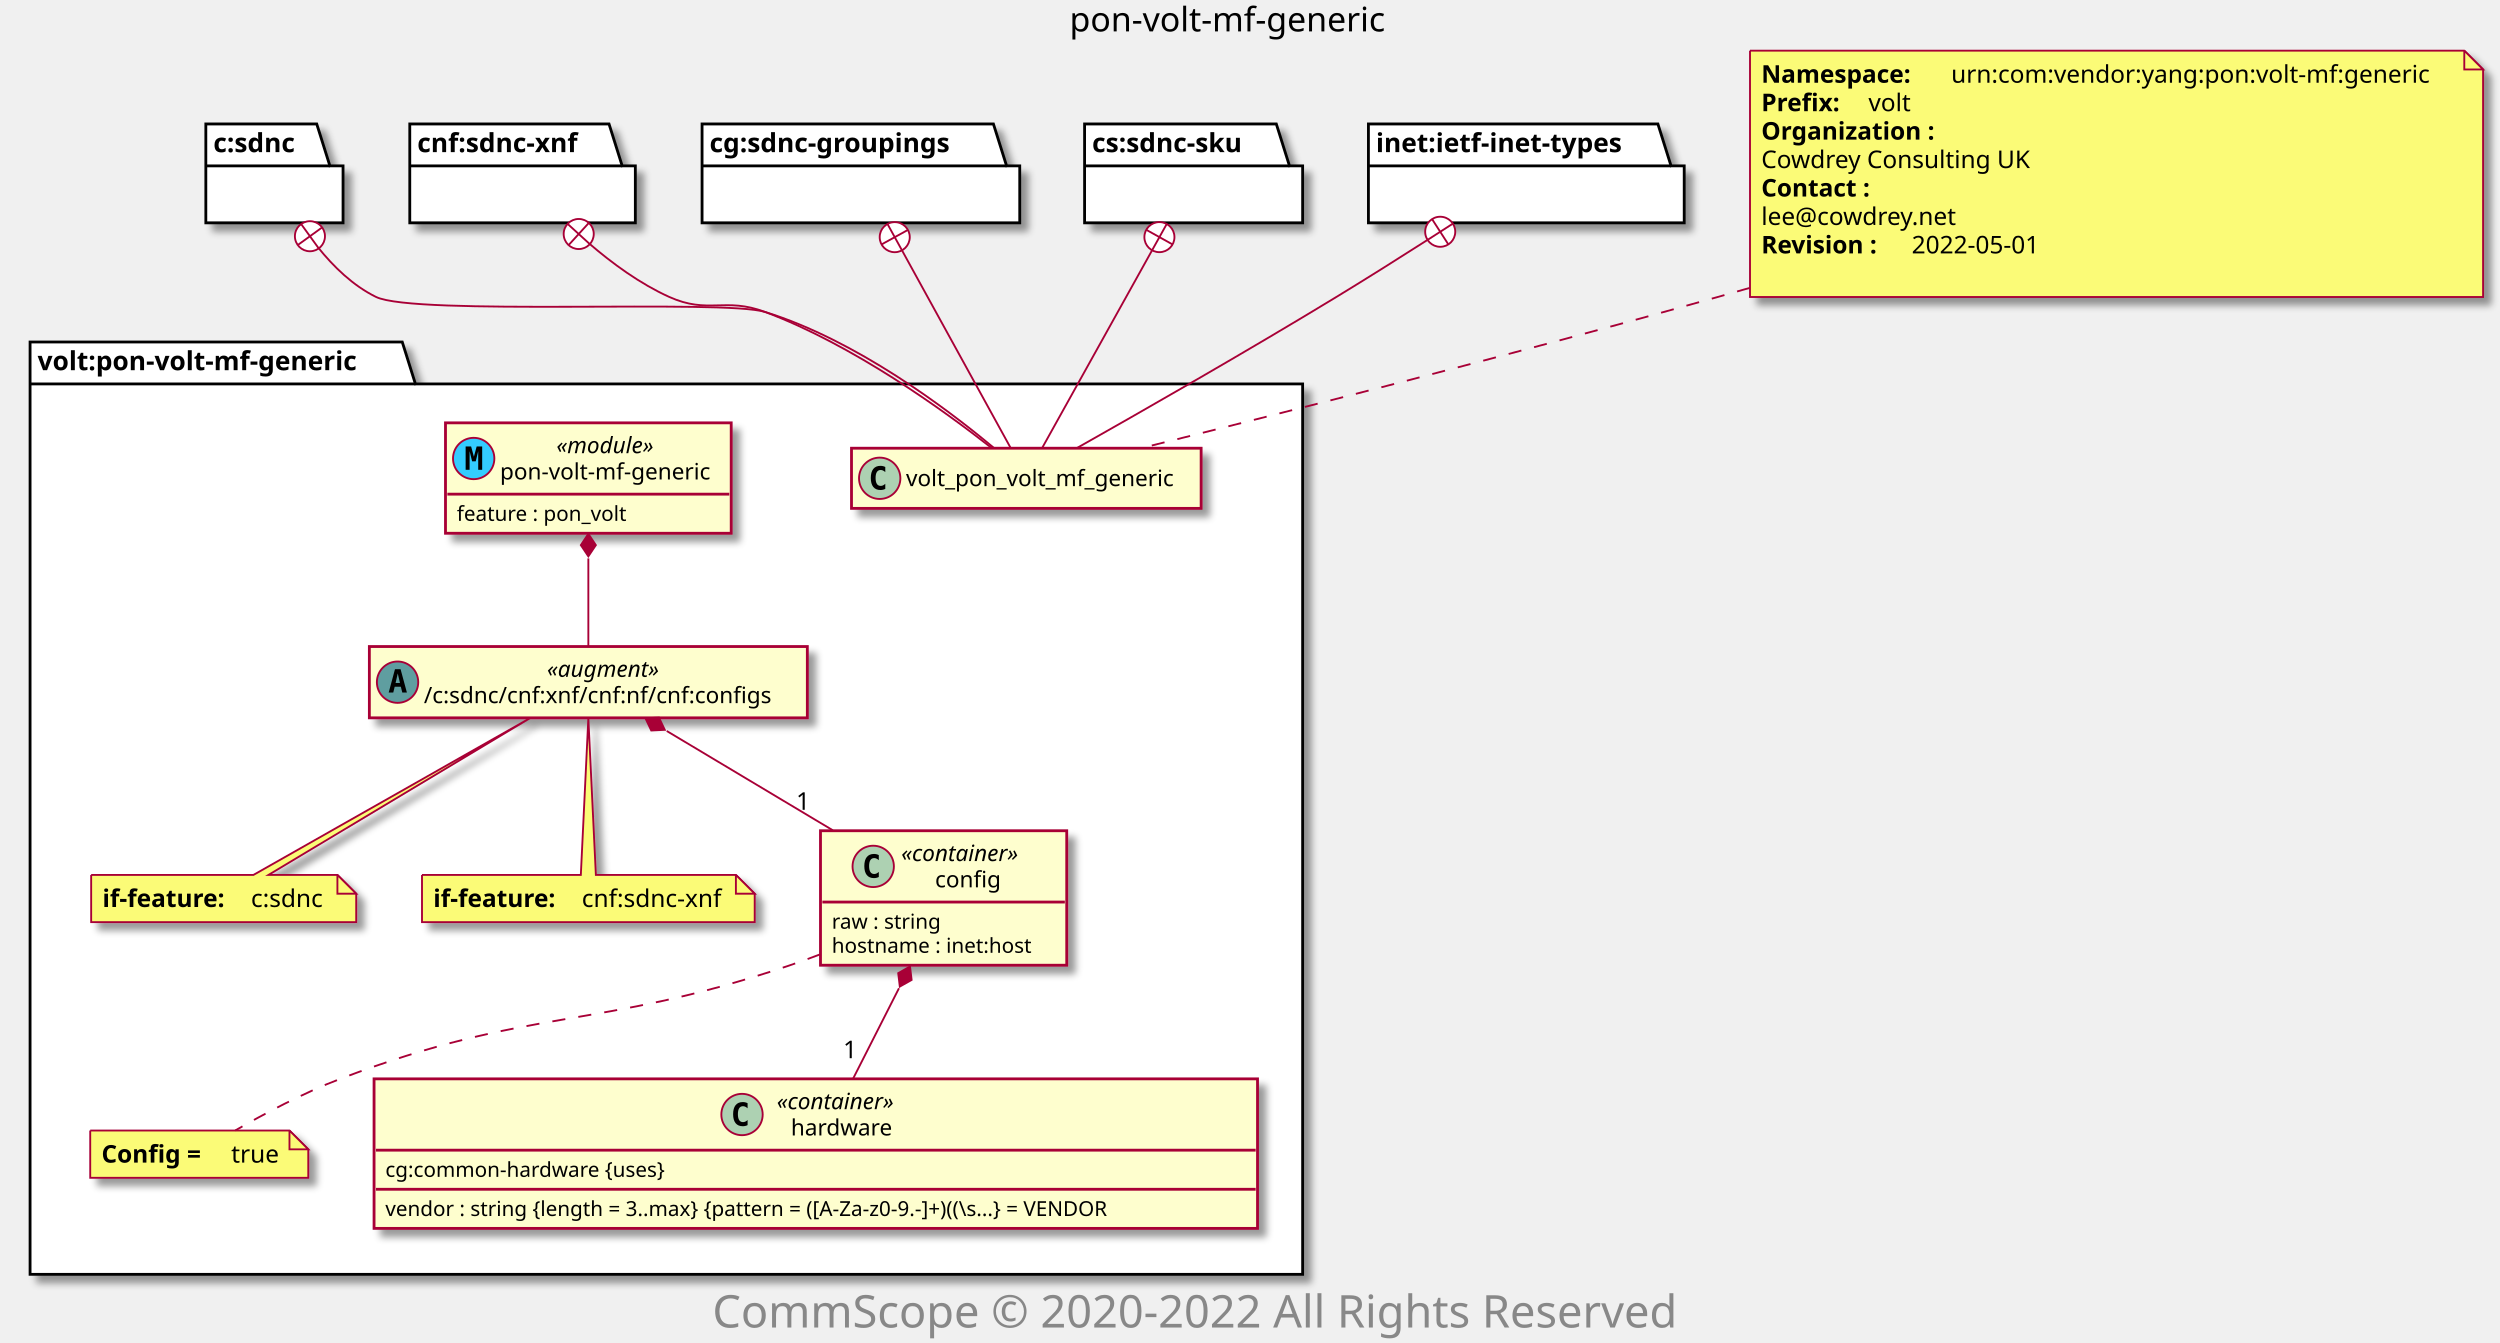
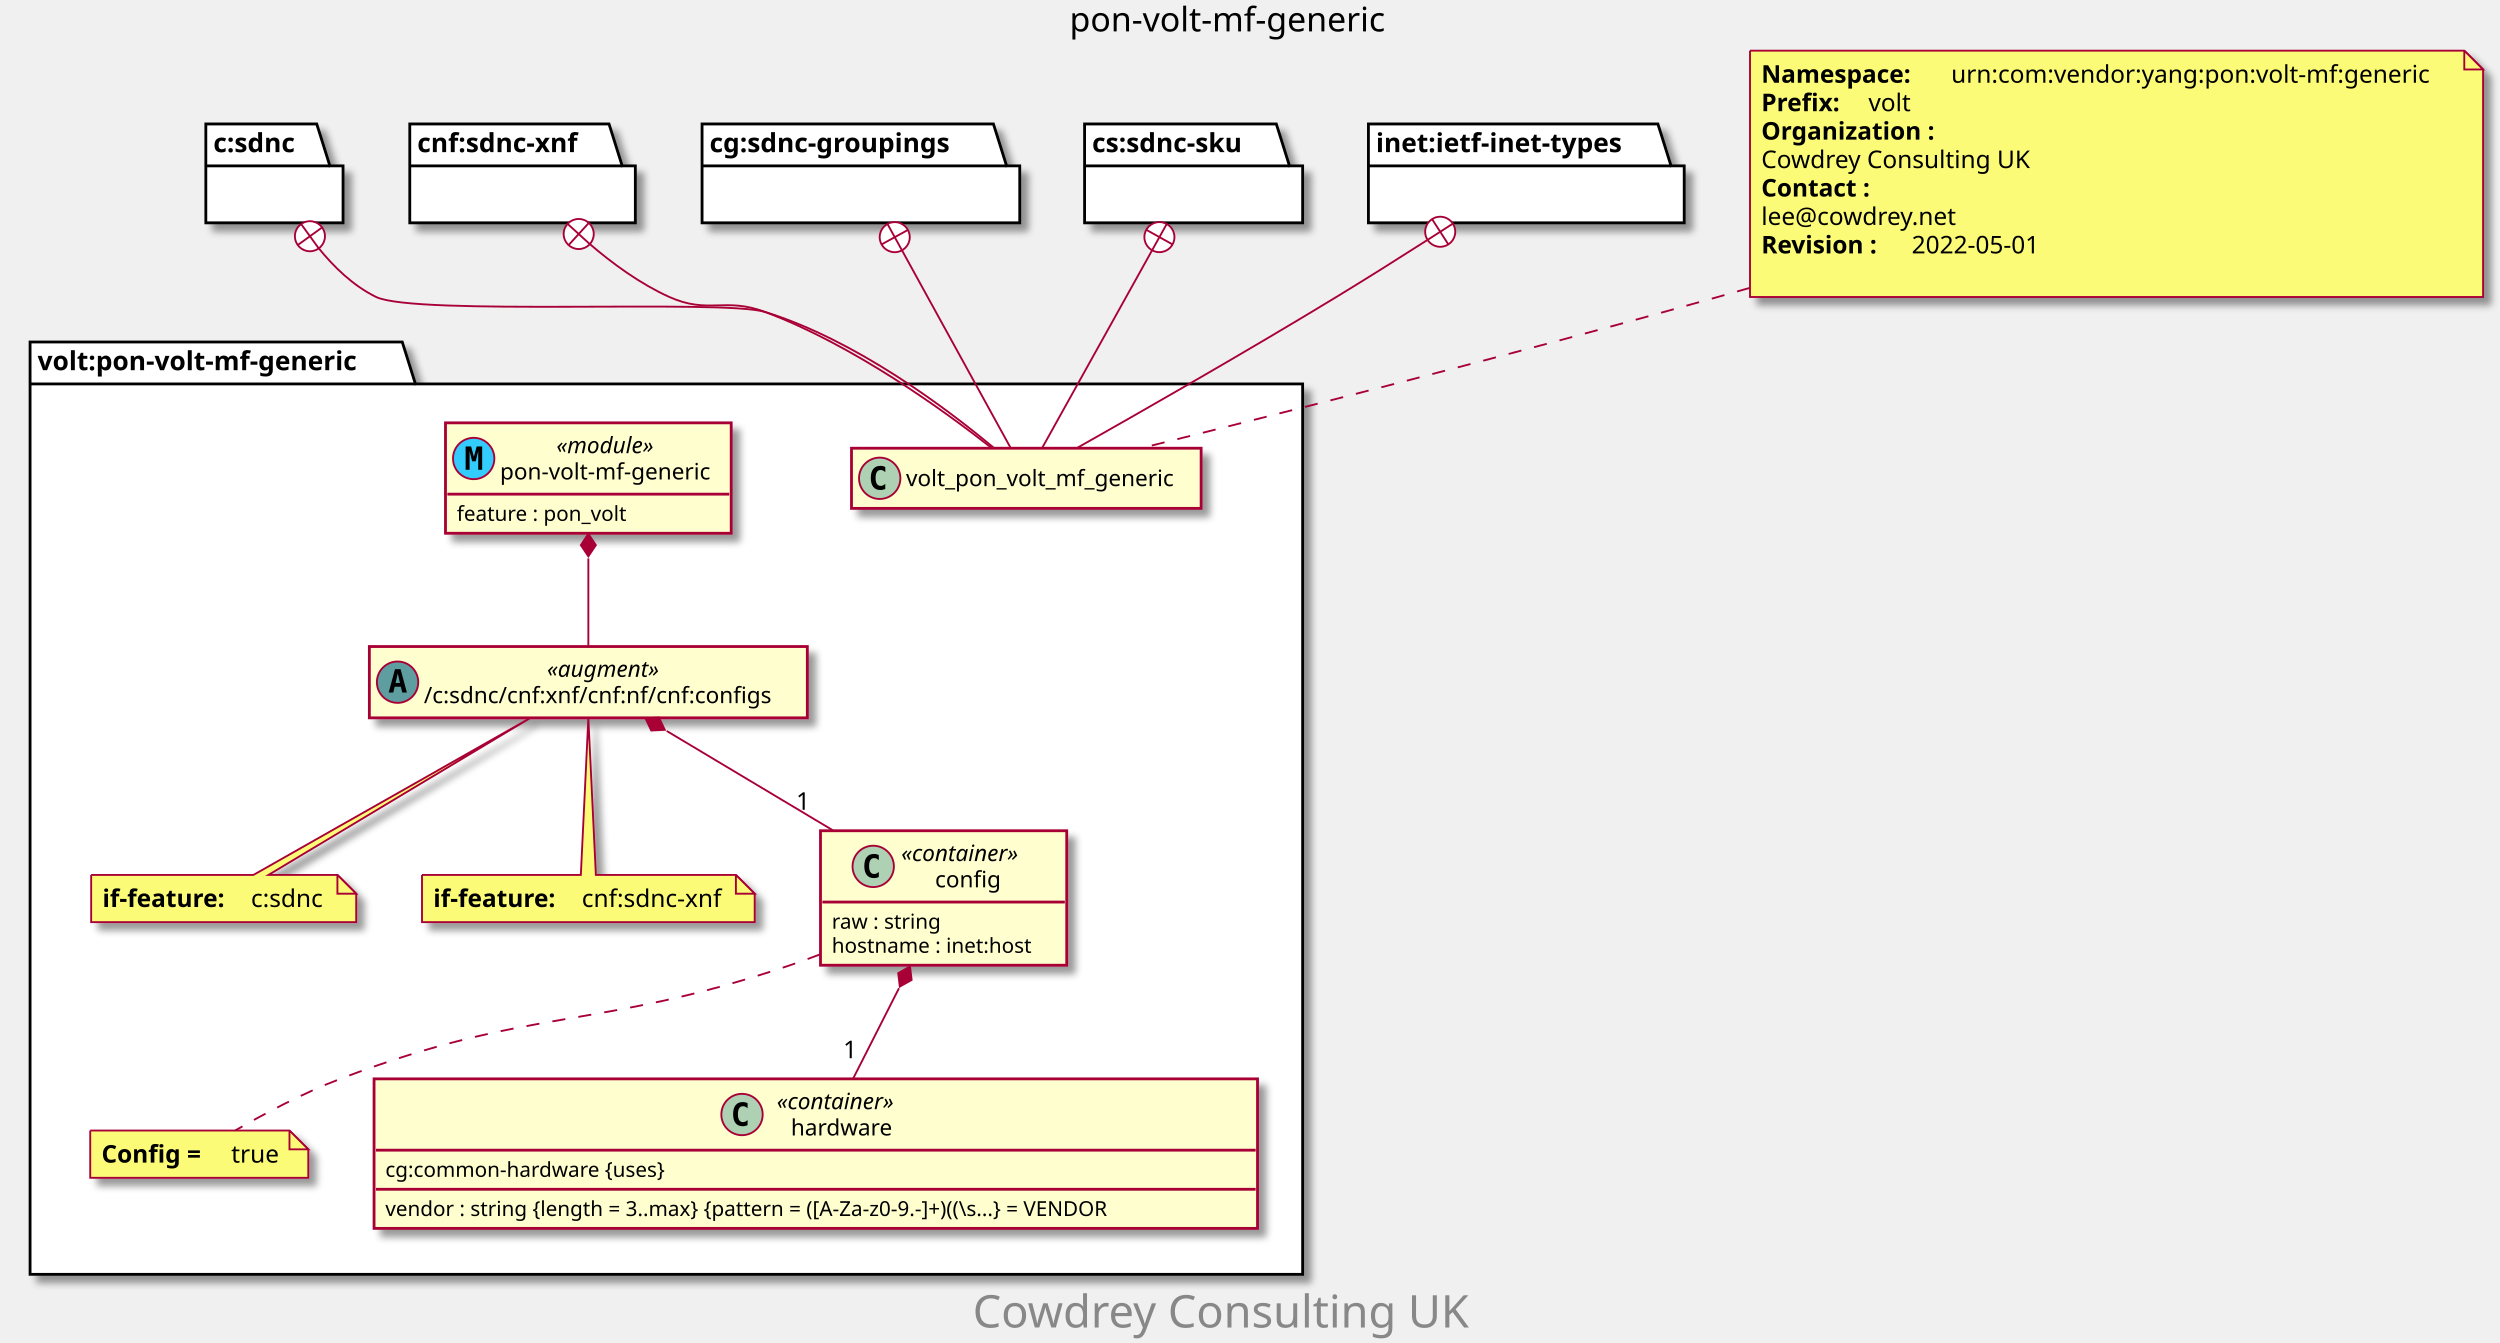
<svg xmlns="http://www.w3.org/2000/svg" contentScriptType="application/ecmascript" contentStyleType="text/css" height="714px" preserveAspectRatio="none" style="width:1330px;height:714px;background:#FFFFFF;" version="1.1" viewBox="0 0 1330 714" width="1330px" zoomAndPan="magnify">
  <defs>
-     <filter height="300%" id="f1ap8yxpqo4bvz" width="300%" x="-1" y="-1">
+     <filter height="300%" id="f1ooh28k0g0dwq" width="300%" x="-1" y="-1">
      <feGaussianBlur result="blurOut" stdDeviation="2.0" />
      <feColorMatrix in="blurOut" result="blurOut2" type="matrix" values="0 0 0 0 0 0 0 0 0 0 0 0 0 0 0 0 0 0 .4 0" />
      <feOffset dx="4.0" dy="4.0" in="blurOut2" result="blurOut3" />
      <feBlend in="SourceGraphic" in2="blurOut3" mode="normal" />
    </filter>
  </defs>
  <g>
    <text fill="#000000" font-family="sans-serif" font-size="18" lengthAdjust="spacing" textLength="177" x="569" y="16.708">pon-volt-mf-generic</text>
-     <polygon fill="#FFFFFF" filter="url(#f1ap8yxpqo4bvz)" points="16,181.953,214,181.953,221,204.25,693,204.25,693,677.953,16,677.953,16,181.953" style="stroke:#000000;stroke-width:1.5;" />
+     <polygon fill="#FFFFFF" filter="url(#f1ooh28k0g0dwq)" points="16,181.953,214,181.953,221,204.25,693,204.25,693,677.953,16,677.953,16,181.953" style="stroke:#000000;stroke-width:1.5;" />
    <line style="stroke:#000000;stroke-width:1.5;" x1="16" x2="221" y1="204.25" y2="204.25" />
    <text fill="#000000" font-family="sans-serif" font-size="14" font-weight="bold" lengthAdjust="spacing" textLength="192" x="20" y="196.948">volt:pon-volt-mf-generic</text>
-     <polygon fill="#FFFFFF" filter="url(#f1ap8yxpqo4bvz)" points="109.5,65.953,168.5,65.953,175.5,88.25,182.5,88.25,182.5,118.547,109.5,118.547,109.5,65.953" style="stroke:#000000;stroke-width:1.5;" />
+     <polygon fill="#FFFFFF" filter="url(#f1ooh28k0g0dwq)" points="109.5,65.953,168.5,65.953,175.5,88.25,182.5,88.25,182.5,118.547,109.5,118.547,109.5,65.953" style="stroke:#000000;stroke-width:1.5;" />
    <line style="stroke:#000000;stroke-width:1.5;" x1="109.5" x2="175.5" y1="88.25" y2="88.25" />
    <text fill="#000000" font-family="sans-serif" font-size="14" font-weight="bold" lengthAdjust="spacing" textLength="53" x="113.5" y="80.948">c:sdnc</text>
-     <polygon fill="#FFFFFF" filter="url(#f1ap8yxpqo4bvz)" points="218,65.953,324,65.953,331,88.25,338,88.25,338,118.547,218,118.547,218,65.953" style="stroke:#000000;stroke-width:1.5;" />
+     <polygon fill="#FFFFFF" filter="url(#f1ooh28k0g0dwq)" points="218,65.953,324,65.953,331,88.25,338,88.25,338,118.547,218,118.547,218,65.953" style="stroke:#000000;stroke-width:1.5;" />
    <line style="stroke:#000000;stroke-width:1.5;" x1="218" x2="331" y1="88.25" y2="88.25" />
    <text fill="#000000" font-family="sans-serif" font-size="14" font-weight="bold" lengthAdjust="spacing" textLength="100" x="222" y="80.948">cnf:sdnc-xnf</text>
-     <polygon fill="#FFFFFF" filter="url(#f1ap8yxpqo4bvz)" points="373.5,65.953,528.5,65.953,535.5,88.25,542.5,88.25,542.5,118.547,373.5,118.547,373.5,65.953" style="stroke:#000000;stroke-width:1.5;" />
+     <polygon fill="#FFFFFF" filter="url(#f1ooh28k0g0dwq)" points="373.5,65.953,528.5,65.953,535.5,88.25,542.5,88.25,542.5,118.547,373.5,118.547,373.5,65.953" style="stroke:#000000;stroke-width:1.5;" />
    <line style="stroke:#000000;stroke-width:1.5;" x1="373.5" x2="535.5" y1="88.25" y2="88.25" />
    <text fill="#000000" font-family="sans-serif" font-size="14" font-weight="bold" lengthAdjust="spacing" textLength="149" x="377.5" y="80.948">cg:sdnc-groupings</text>
-     <polygon fill="#FFFFFF" filter="url(#f1ap8yxpqo4bvz)" points="577,65.953,679,65.953,686,88.25,693,88.25,693,118.547,577,118.547,577,65.953" style="stroke:#000000;stroke-width:1.5;" />
+     <polygon fill="#FFFFFF" filter="url(#f1ooh28k0g0dwq)" points="577,65.953,679,65.953,686,88.25,693,88.25,693,118.547,577,118.547,577,65.953" style="stroke:#000000;stroke-width:1.5;" />
    <line style="stroke:#000000;stroke-width:1.5;" x1="577" x2="686" y1="88.25" y2="88.25" />
    <text fill="#000000" font-family="sans-serif" font-size="14" font-weight="bold" lengthAdjust="spacing" textLength="96" x="581" y="80.948">cs:sdnc-sku</text>
-     <polygon fill="#FFFFFF" filter="url(#f1ap8yxpqo4bvz)" points="728,65.953,882,65.953,889,88.25,896,88.25,896,118.547,728,118.547,728,65.953" style="stroke:#000000;stroke-width:1.5;" />
+     <polygon fill="#FFFFFF" filter="url(#f1ooh28k0g0dwq)" points="728,65.953,882,65.953,889,88.25,896,88.25,896,118.547,728,118.547,728,65.953" style="stroke:#000000;stroke-width:1.5;" />
    <line style="stroke:#000000;stroke-width:1.5;" x1="728" x2="889" y1="88.25" y2="88.25" />
    <text fill="#000000" font-family="sans-serif" font-size="14" font-weight="bold" lengthAdjust="spacing" textLength="148" x="732" y="80.948">inet:ietf-inet-types</text>
-     <rect fill="#FEFECE" filter="url(#f1ap8yxpqo4bvz)" height="32" id="volt_pon_volt_mf_generic" style="stroke:#A80036;stroke-width:1.5;" width="186" x="453" y="238.453" />
+     <rect fill="#FEFECE" filter="url(#f1ooh28k0g0dwq)" height="32" id="volt_pon_volt_mf_generic" style="stroke:#A80036;stroke-width:1.5;" width="186" x="453" y="238.453" />
    <ellipse cx="468" cy="254.453" fill="#ADD1B2" rx="11" ry="11" style="stroke:#A80036;stroke-width:1.0;" />
    <path d="M470.969,260.094 Q470.391,260.391 469.75,260.531 Q469.109,260.688 468.406,260.688 Q465.906,260.688 464.578,259.047 Q463.266,257.391 463.266,254.266 Q463.266,251.141 464.578,249.484 Q465.906,247.828 468.406,247.828 Q469.109,247.828 469.75,247.984 Q470.406,248.141 470.969,248.438 L470.969,251.156 Q470.344,250.578 469.75,250.312 Q469.156,250.031 468.531,250.031 Q467.188,250.031 466.5,251.109 Q465.812,252.172 465.812,254.266 Q465.812,256.359 466.5,257.438 Q467.188,258.5 468.531,258.5 Q469.156,258.5 469.75,258.234 Q470.344,257.953 470.969,257.375 L470.969,260.094 Z " fill="#000000" />
    <text fill="#000000" font-family="sans-serif" font-size="12" lengthAdjust="spacing" textLength="154" x="482" y="258.607">volt_pon_volt_mf_generic</text>
-     <rect codeLine="32" fill="#FEFECE" filter="url(#f1ap8yxpqo4bvz)" height="58.742" id="pon_volt_mf_generic" style="stroke:#A80036;stroke-width:1.5;" width="152" x="237" y="224.953" />
+     <rect codeLine="32" fill="#FEFECE" filter="url(#f1ooh28k0g0dwq)" height="58.742" id="pon_volt_mf_generic" style="stroke:#A80036;stroke-width:1.5;" width="152" x="237" y="224.953" />
    <ellipse cx="252" cy="243.922" fill="#33CCFF" rx="11" ry="11" style="stroke:#A80036;stroke-width:1.0;" />
    <path d="M247.719,237.531 L250.641,237.531 L252.109,242.969 L253.578,237.531 L256.516,237.531 L256.516,249.922 L254.406,249.922 L254.406,240 L253.094,245.422 L251.156,245.422 L249.828,240 L249.828,249.922 L247.719,249.922 L247.719,237.531 Z " fill="#000000" />
    <text fill="#000000" font-family="sans-serif" font-size="12" font-style="italic" lengthAdjust="spacing" textLength="60" x="296" y="241.092">«module»</text>
    <text fill="#000000" font-family="sans-serif" font-size="12" lengthAdjust="spacing" textLength="120" x="266" y="255.06">pon-volt-mf-generic</text>
    <line style="stroke:#A80036;stroke-width:1.5;" x1="238" x2="388" y1="262.891" y2="262.891" />
    <text fill="#000000" font-family="sans-serif" font-size="11" lengthAdjust="spacing" textLength="100" x="243" y="277.101">feature : pon_volt</text>
-     <rect codeLine="34" fill="#FEFECE" filter="url(#f1ap8yxpqo4bvz)" height="37.938" id="c_sdnc_cnf_xnf_cnf_nf_cnf_configs" style="stroke:#A80036;stroke-width:1.5;" width="233" x="196.5" y="343.953" />
+     <rect codeLine="34" fill="#FEFECE" filter="url(#f1ooh28k0g0dwq)" height="37.938" id="c_sdnc_cnf_xnf_cnf_nf_cnf_configs" style="stroke:#A80036;stroke-width:1.5;" width="233" x="196.5" y="343.953" />
    <ellipse cx="211.5" cy="362.922" fill="#5F9EA0" rx="11" ry="11" style="stroke:#A80036;stroke-width:1.0;" />
    <path d="M211.609,358.266 L210.453,363.344 L212.781,363.344 L211.609,358.266 Z M210.125,356.031 L213.109,356.031 L216.469,368.422 L214.016,368.422 L213.25,365.359 L209.969,365.359 L209.219,368.422 L206.781,368.422 L210.125,356.031 Z " fill="#000000" />
    <text fill="#000000" font-family="sans-serif" font-size="12" font-style="italic" lengthAdjust="spacing" textLength="70" x="291" y="360.092">«augment»</text>
    <text fill="#000000" font-family="sans-serif" font-size="12" lengthAdjust="spacing" textLength="201" x="225.5" y="374.06">/c:sdnc/cnf:xnf/cnf:nf/cnf:configs</text>
-     <path d="M48.5,465.453 L48.5,490.586 A0,0 0 0 0 48.5,490.586 L189.5,490.586 A0,0 0 0 0 189.5,490.586 L189.5,475.453 L179.5,465.453 L142.84,465.453 L281.83,382.113 L134.84,465.453 L48.5,465.453 A0,0 0 0 0 48.5,465.453 " fill="#FBFB77" filter="url(#f1ap8yxpqo4bvz)" style="stroke:#A80036;stroke-width:1.0;" />
+     <path d="M48.5,465.453 L48.5,490.586 A0,0 0 0 0 48.5,490.586 L189.5,490.586 A0,0 0 0 0 189.5,490.586 L189.5,475.453 L179.5,465.453 L142.84,465.453 L281.83,382.113 L134.84,465.453 L48.5,465.453 A0,0 0 0 0 48.5,465.453 " fill="#FBFB77" filter="url(#f1ooh28k0g0dwq)" style="stroke:#A80036;stroke-width:1.0;" />
    <path d="M179.5,465.453 L179.5,475.453 L189.5,475.453 L179.5,465.453 " fill="#FBFB77" style="stroke:#A80036;stroke-width:1.0;" />
    <text fill="#000000" font-family="sans-serif" font-size="13" font-weight="bold" lengthAdjust="spacing" textLength="74" x="54.5" y="482.52">if-feature:</text>
    <text fill="#000000" font-family="sans-serif" font-size="13" lengthAdjust="spacing" textLength="41" x="133.5" y="482.52">c:sdnc</text>
-     <path d="M224.5,465.453 L224.5,490.586 A0,0 0 0 0 224.5,490.586 L401.5,490.586 A0,0 0 0 0 401.5,490.586 L401.5,475.453 L391.5,465.453 L317,465.453 L313,382.113 L309,465.453 L224.5,465.453 A0,0 0 0 0 224.5,465.453 " fill="#FBFB77" filter="url(#f1ap8yxpqo4bvz)" style="stroke:#A80036;stroke-width:1.0;" />
+     <path d="M224.5,465.453 L224.5,490.586 A0,0 0 0 0 224.5,490.586 L401.5,490.586 A0,0 0 0 0 401.5,490.586 L401.5,475.453 L391.5,465.453 L317,465.453 L313,382.113 L309,465.453 L224.5,465.453 A0,0 0 0 0 224.5,465.453 " fill="#FBFB77" filter="url(#f1ooh28k0g0dwq)" style="stroke:#A80036;stroke-width:1.0;" />
    <path d="M391.5,465.453 L391.5,475.453 L401.5,475.453 L391.5,465.453 " fill="#FBFB77" style="stroke:#A80036;stroke-width:1.0;" />
    <text fill="#000000" font-family="sans-serif" font-size="13" font-weight="bold" lengthAdjust="spacing" textLength="74" x="230.5" y="482.52">if-feature:</text>
    <text fill="#000000" font-family="sans-serif" font-size="13" lengthAdjust="spacing" textLength="77" x="309.5" y="482.52">cnf:sdnc-xnf</text>
-     <rect codeLine="42" fill="#FEFECE" filter="url(#f1ap8yxpqo4bvz)" height="71.547" id="sdnc_I_sdnc_I_xnf_I_nf_I_configs_I_config" style="stroke:#A80036;stroke-width:1.5;" width="131" x="436.5" y="441.953" />
+     <rect codeLine="42" fill="#FEFECE" filter="url(#f1ooh28k0g0dwq)" height="71.547" id="sdnc_I_sdnc_I_xnf_I_nf_I_configs_I_config" style="stroke:#A80036;stroke-width:1.5;" width="131" x="436.5" y="441.953" />
    <ellipse cx="464.55" cy="460.922" fill="#ADD1B2" rx="11" ry="11" style="stroke:#A80036;stroke-width:1.0;" />
    <path d="M467.519,466.562 Q466.941,466.859 466.3,467 Q465.659,467.156 464.956,467.156 Q462.456,467.156 461.128,465.516 Q459.816,463.859 459.816,460.734 Q459.816,457.609 461.128,455.953 Q462.456,454.297 464.956,454.297 Q465.659,454.297 466.3,454.453 Q466.956,454.609 467.519,454.906 L467.519,457.625 Q466.894,457.047 466.3,456.781 Q465.706,456.5 465.081,456.5 Q463.738,456.5 463.05,457.578 Q462.363,458.641 462.363,460.734 Q462.363,462.828 463.05,463.906 Q463.738,464.969 465.081,464.969 Q465.706,464.969 466.3,464.703 Q466.894,464.422 467.519,463.844 L467.519,466.562 Z " fill="#000000" />
    <text fill="#000000" font-family="sans-serif" font-size="12" font-style="italic" lengthAdjust="spacing" textLength="74" x="479.45" y="458.092">«container»</text>
    <text fill="#000000" font-family="sans-serif" font-size="12" lengthAdjust="spacing" textLength="38" x="497.45" y="472.06">config</text>
    <line style="stroke:#A80036;stroke-width:1.5;" x1="437.5" x2="566.5" y1="479.891" y2="479.891" />
    <text fill="#000000" font-family="sans-serif" font-size="11" lengthAdjust="spacing" textLength="66" x="442.5" y="494.101">raw : string</text>
    <text fill="#000000" font-family="sans-serif" font-size="11" lengthAdjust="spacing" textLength="119" x="442.5" y="506.906">hostname : inet:host</text>
-     <path d="M48,601.453 L48,626.586 L164,626.586 L164,611.453 L154,601.453 L48,601.453 " fill="#FBFB77" filter="url(#f1ap8yxpqo4bvz)" style="stroke:#A80036;stroke-width:1.0;" />
+     <path d="M48,601.453 L48,626.586 L164,626.586 L164,611.453 L154,601.453 L48,601.453 " fill="#FBFB77" filter="url(#f1ooh28k0g0dwq)" style="stroke:#A80036;stroke-width:1.0;" />
    <path d="M154,601.453 L154,611.453 L164,611.453 L154,601.453 " fill="#FBFB77" style="stroke:#A80036;stroke-width:1.0;" />
    <text fill="#000000" font-family="sans-serif" font-size="13" font-weight="bold" lengthAdjust="spacing" textLength="64" x="54" y="618.52">Config =</text>
    <text fill="#000000" font-family="sans-serif" font-size="13" lengthAdjust="spacing" textLength="26" x="123" y="618.52">true</text>
-     <rect codeLine="49" fill="#FEFECE" filter="url(#f1ap8yxpqo4bvz)" height="79.547" id="sdnc_I_sdnc_I_xnf_I_nf_I_configs_I_config_I_hardware" style="stroke:#A80036;stroke-width:1.5;" width="470" x="199" y="573.953" />
+     <rect codeLine="49" fill="#FEFECE" filter="url(#f1ooh28k0g0dwq)" height="79.547" id="sdnc_I_sdnc_I_xnf_I_nf_I_configs_I_config_I_hardware" style="stroke:#A80036;stroke-width:1.5;" width="470" x="199" y="573.953" />
    <ellipse cx="394.75" cy="592.922" fill="#ADD1B2" rx="11" ry="11" style="stroke:#A80036;stroke-width:1.0;" />
    <path d="M397.719,598.562 Q397.141,598.859 396.5,599 Q395.859,599.156 395.156,599.156 Q392.656,599.156 391.328,597.516 Q390.016,595.859 390.016,592.734 Q390.016,589.609 391.328,587.953 Q392.656,586.297 395.156,586.297 Q395.859,586.297 396.5,586.453 Q397.156,586.609 397.719,586.906 L397.719,589.625 Q397.094,589.047 396.5,588.781 Q395.906,588.5 395.281,588.5 Q393.938,588.5 393.25,589.578 Q392.562,590.641 392.562,592.734 Q392.562,594.828 393.25,595.906 Q393.938,596.969 395.281,596.969 Q395.906,596.969 396.5,596.703 Q397.094,596.422 397.719,595.844 L397.719,598.562 Z " fill="#000000" />
    <text fill="#000000" font-family="sans-serif" font-size="12" font-style="italic" lengthAdjust="spacing" textLength="74" x="413.25" y="590.092">«container»</text>
    <text fill="#000000" font-family="sans-serif" font-size="12" lengthAdjust="spacing" textLength="59" x="420.75" y="604.061">hardware</text>
    <line style="stroke:#A80036;stroke-width:1.5;" x1="200" x2="668" y1="611.891" y2="611.891" />
    <text fill="#000000" font-family="sans-serif" font-size="11" lengthAdjust="spacing" textLength="170" x="205" y="626.101">cg:common-hardware {uses}</text>
    <line style="stroke:#A80036;stroke-width:1.5;" x1="200" x2="668" y1="632.695" y2="632.695" />
    <text fill="#000000" font-family="sans-serif" font-size="11" lengthAdjust="spacing" textLength="458" x="205" y="646.906">vendor : string {length = 3..max} {pattern = ([A-Za-z0-9.-]+)((\s...}   = VENDOR</text>
-     <path d="M931,26.953 L931,158.016 L1321,158.016 L1321,36.953 L1311,26.953 L931,26.953 " fill="#FBFB77" filter="url(#f1ap8yxpqo4bvz)" style="stroke:#A80036;stroke-width:1.0;" />
+     <path d="M931,26.953 L931,158.016 L1321,158.016 L1321,36.953 L1311,26.953 L931,26.953 " fill="#FBFB77" filter="url(#f1ooh28k0g0dwq)" style="stroke:#A80036;stroke-width:1.0;" />
    <path d="M1311,26.953 L1311,36.953 L1321,36.953 L1311,26.953 " fill="#FBFB77" style="stroke:#A80036;stroke-width:1.0;" />
    <text fill="#000000" font-family="sans-serif" font-size="13" font-weight="bold" lengthAdjust="spacing" textLength="92" x="937" y="44.02">Namespace:</text>
    <text fill="#000000" font-family="sans-serif" font-size="13" lengthAdjust="spacing" textLength="264" x="1038" y="44.02">urn:com:vendor:yang:pon:volt-mf:generic</text>
    <text fill="#000000" font-family="sans-serif" font-size="13" font-weight="bold" lengthAdjust="spacing" textLength="48" x="937" y="59.153">Prefix:</text>
    <text fill="#000000" font-family="sans-serif" font-size="13" lengthAdjust="spacing" textLength="23" x="994" y="59.153">volt</text>
    <text fill="#000000" font-family="sans-serif" font-size="13" font-weight="bold" lengthAdjust="spacing" textLength="104" x="937" y="74.286">Organization :</text>
    <text fill="#000000" font-family="sans-serif" font-size="13" lengthAdjust="spacing" textLength="147" x="937" y="89.418">Cowdrey Consulting UK</text>
    <text fill="#000000" font-family="sans-serif" font-size="13" font-weight="bold" lengthAdjust="spacing" textLength="67" x="937" y="104.551">Contact :</text>
    <text fill="#000000" font-family="sans-serif" font-size="13" lengthAdjust="spacing" textLength="109" x="937" y="119.684">lee@cowdrey.net</text>
    <text fill="#000000" font-family="sans-serif" font-size="13" font-weight="bold" lengthAdjust="spacing" textLength="71" x="937" y="134.817">Revision :</text>
    <text fill="#000000" font-family="sans-serif" font-size="13" lengthAdjust="spacing" textLength="74" x="1017" y="134.817">2022-05-01</text>
    <text fill="#000000" font-family="sans-serif" font-size="13" lengthAdjust="spacing" textLength="0" x="941" y="149.95" />
    <path d="M930.87,153.153 C925.19,154.783 919.55,156.393 914,157.953 C806.47,188.253 680.27,220.233 607.09,238.423 " fill="none" id="GMN8-volt_pon_volt_mf_generic" style="stroke:#A80036;stroke-width:1.0;stroke-dasharray:7.0,7.0;" />
    <path codeLine="27" d="M169.04,131.423 C177.41,141.883 187.84,151.983 200,157.953 C220.66,168.093 385.01,159.143 407,165.953 C455.49,180.963 503.75,217.403 528.66,238.213 " fill="none" id="c_sdnc-backto-volt_pon_volt_mf_generic" style="stroke:#A80036;stroke-width:1.0;" />
    <ellipse cx="164.886" cy="125.677" fill="#FFFFFF" rx="8" ry="8" style="stroke:#A80036;stroke-width:1.0;" />
    <line style="stroke:#A80036;stroke-width:1.0;" x1="169.572" x2="160.2" y1="132.161" y2="119.193" />
    <line style="stroke:#A80036;stroke-width:1.0;" x1="158.402" x2="171.37" y1="130.363" y2="120.991" />
    <path codeLine="28" d="M313.2,129.343 C325.73,140.163 340.58,151.003 356,157.953 C376.92,167.373 385.52,157.903 407,165.953 C453.99,183.573 502.07,218.323 527.53,238.323 " fill="none" id="cnf_sdnc_xnf-backto-volt_pon_volt_mf_generic" style="stroke:#A80036;stroke-width:1.0;" />
    <ellipse cx="307.874" cy="124.491" fill="#FFFFFF" rx="8" ry="8" style="stroke:#A80036;stroke-width:1.0;" />
    <line style="stroke:#A80036;stroke-width:1.0;" x1="313.787" x2="301.96" y1="129.879" y2="119.103" />
    <line style="stroke:#A80036;stroke-width:1.0;" x1="302.486" x2="313.262" y1="130.405" y2="118.577" />
    <path codeLine="29" d="M479.42,132.393 C498.2,166.533 524.5,214.363 537.72,238.403 " fill="none" id="cg_sdnc_groupings-backto-volt_pon_volt_mf_generic" style="stroke:#A80036;stroke-width:1.0;" />
    <ellipse cx="475.995" cy="126.173" fill="#FFFFFF" rx="8" ry="8" style="stroke:#A80036;stroke-width:1.0;" />
    <line style="stroke:#A80036;stroke-width:1.0;" x1="479.851" x2="472.14" y1="133.183" y2="119.163" />
    <line style="stroke:#A80036;stroke-width:1.0;" x1="468.986" x2="483.005" y1="130.028" y2="122.317" />
    <path codeLine="30" d="M613.34,132.393 C594.35,166.533 567.74,214.363 554.37,238.403 " fill="none" id="cs_sdnc_sku-backto-volt_pon_volt_mf_generic" style="stroke:#A80036;stroke-width:1.0;" />
    <ellipse cx="616.809" cy="126.153" fill="#FFFFFF" rx="8" ry="8" style="stroke:#A80036;stroke-width:1.0;" />
    <line style="stroke:#A80036;stroke-width:1.0;" x1="612.918" x2="620.7" y1="133.143" y2="119.163" />
    <line style="stroke:#A80036;stroke-width:1.0;" x1="609.819" x2="623.799" y1="122.262" y2="130.044" />
    <path codeLine="31" d="M760.18,127.163 C744.47,137.213 727.11,148.153 711,157.953 C662.79,187.283 605.61,219.903 572.79,238.423 " fill="none" id="inet_ietf_inet_types-backto-volt_pon_volt_mf_generic" style="stroke:#A80036;stroke-width:1.0;" />
    <ellipse cx="766.192" cy="123.301" fill="#FFFFFF" rx="8" ry="8" style="stroke:#A80036;stroke-width:1.0;" />
    <line style="stroke:#A80036;stroke-width:1.0;" x1="759.464" x2="772.92" y1="127.629" y2="118.973" />
    <line style="stroke:#A80036;stroke-width:1.0;" x1="761.864" x2="770.52" y1="116.573" y2="130.029" />
    <path codeLine="35" d="M313,297.083 C313,313.243 313,330.913 313,343.723 " fill="none" id="pon_volt_mf_generic-backto-c_sdnc_cnf_xnf_cnf_nf_cnf_configs" style="stroke:#A80036;stroke-width:1.0;" />
    <polygon fill="#A80036" points="313,283.993,309,289.993,313,295.993,317,289.993,313,283.993" style="stroke:#A80036;stroke-width:1.0;" />
    <path codeLine="43" d="M354.7,388.883 C380.65,404.403 414.44,424.603 443.1,441.743 " fill="none" id="c_sdnc_cnf_xnf_cnf_nf_cnf_configs-backto-sdnc_I_sdnc_I_xnf_I_nf_I_configs_I_config" style="stroke:#A80036;stroke-width:1.0;" />
    <polygon fill="#A80036" points="343.37,382.113,346.467,388.625,353.669,388.272,350.572,381.759,343.37,382.113" style="stroke:#A80036;stroke-width:1.0;" />
    <text fill="#000000" font-family="sans-serif" font-size="13" lengthAdjust="spacing" textLength="8" x="423.503" y="430.805">1</text>
    <path d="M436.2,507.763 C430.43,509.973 424.64,512.063 419,513.953 C315.55,548.583 282.97,535.193 181,573.953 C161.25,581.463 139.98,592.863 125.16,601.403 " fill="none" id="sdnc_I_sdnc_I_xnf_I_nf_I_configs_I_config-GMN28" style="stroke:#A80036;stroke-width:1.0;stroke-dasharray:7.0,7.0;" />
    <path codeLine="50" d="M478.25,525.753 C470.3,541.423 461.53,558.713 453.9,573.733 " fill="none" id="sdnc_I_sdnc_I_xnf_I_nf_I_configs_I_config-backto-sdnc_I_sdnc_I_xnf_I_nf_I_configs_I_config_I_hardware" style="stroke:#A80036;stroke-width:1.0;" />
    <polygon fill="#A80036" points="484.13,514.163,477.848,517.704,478.7,524.864,484.982,521.324,484.13,514.163" style="stroke:#A80036;stroke-width:1.0;" />
    <text fill="#000000" font-family="sans-serif" font-size="13" lengthAdjust="spacing" textLength="8" x="448.533" y="562.945">1</text>
-     <text fill="#888888" font-family="sans-serif" font-size="24" lengthAdjust="spacing" textLength="557" x="379" y="706.231">CommScope © 2020-2022 All Rights Reserved</text>
+     <text fill="#888888" font-family="sans-serif" font-size="24" lengthAdjust="spacing" textLength="280" x="517.5" y="706.231">Cowdrey Consulting UK</text>
  </g>
</svg>
